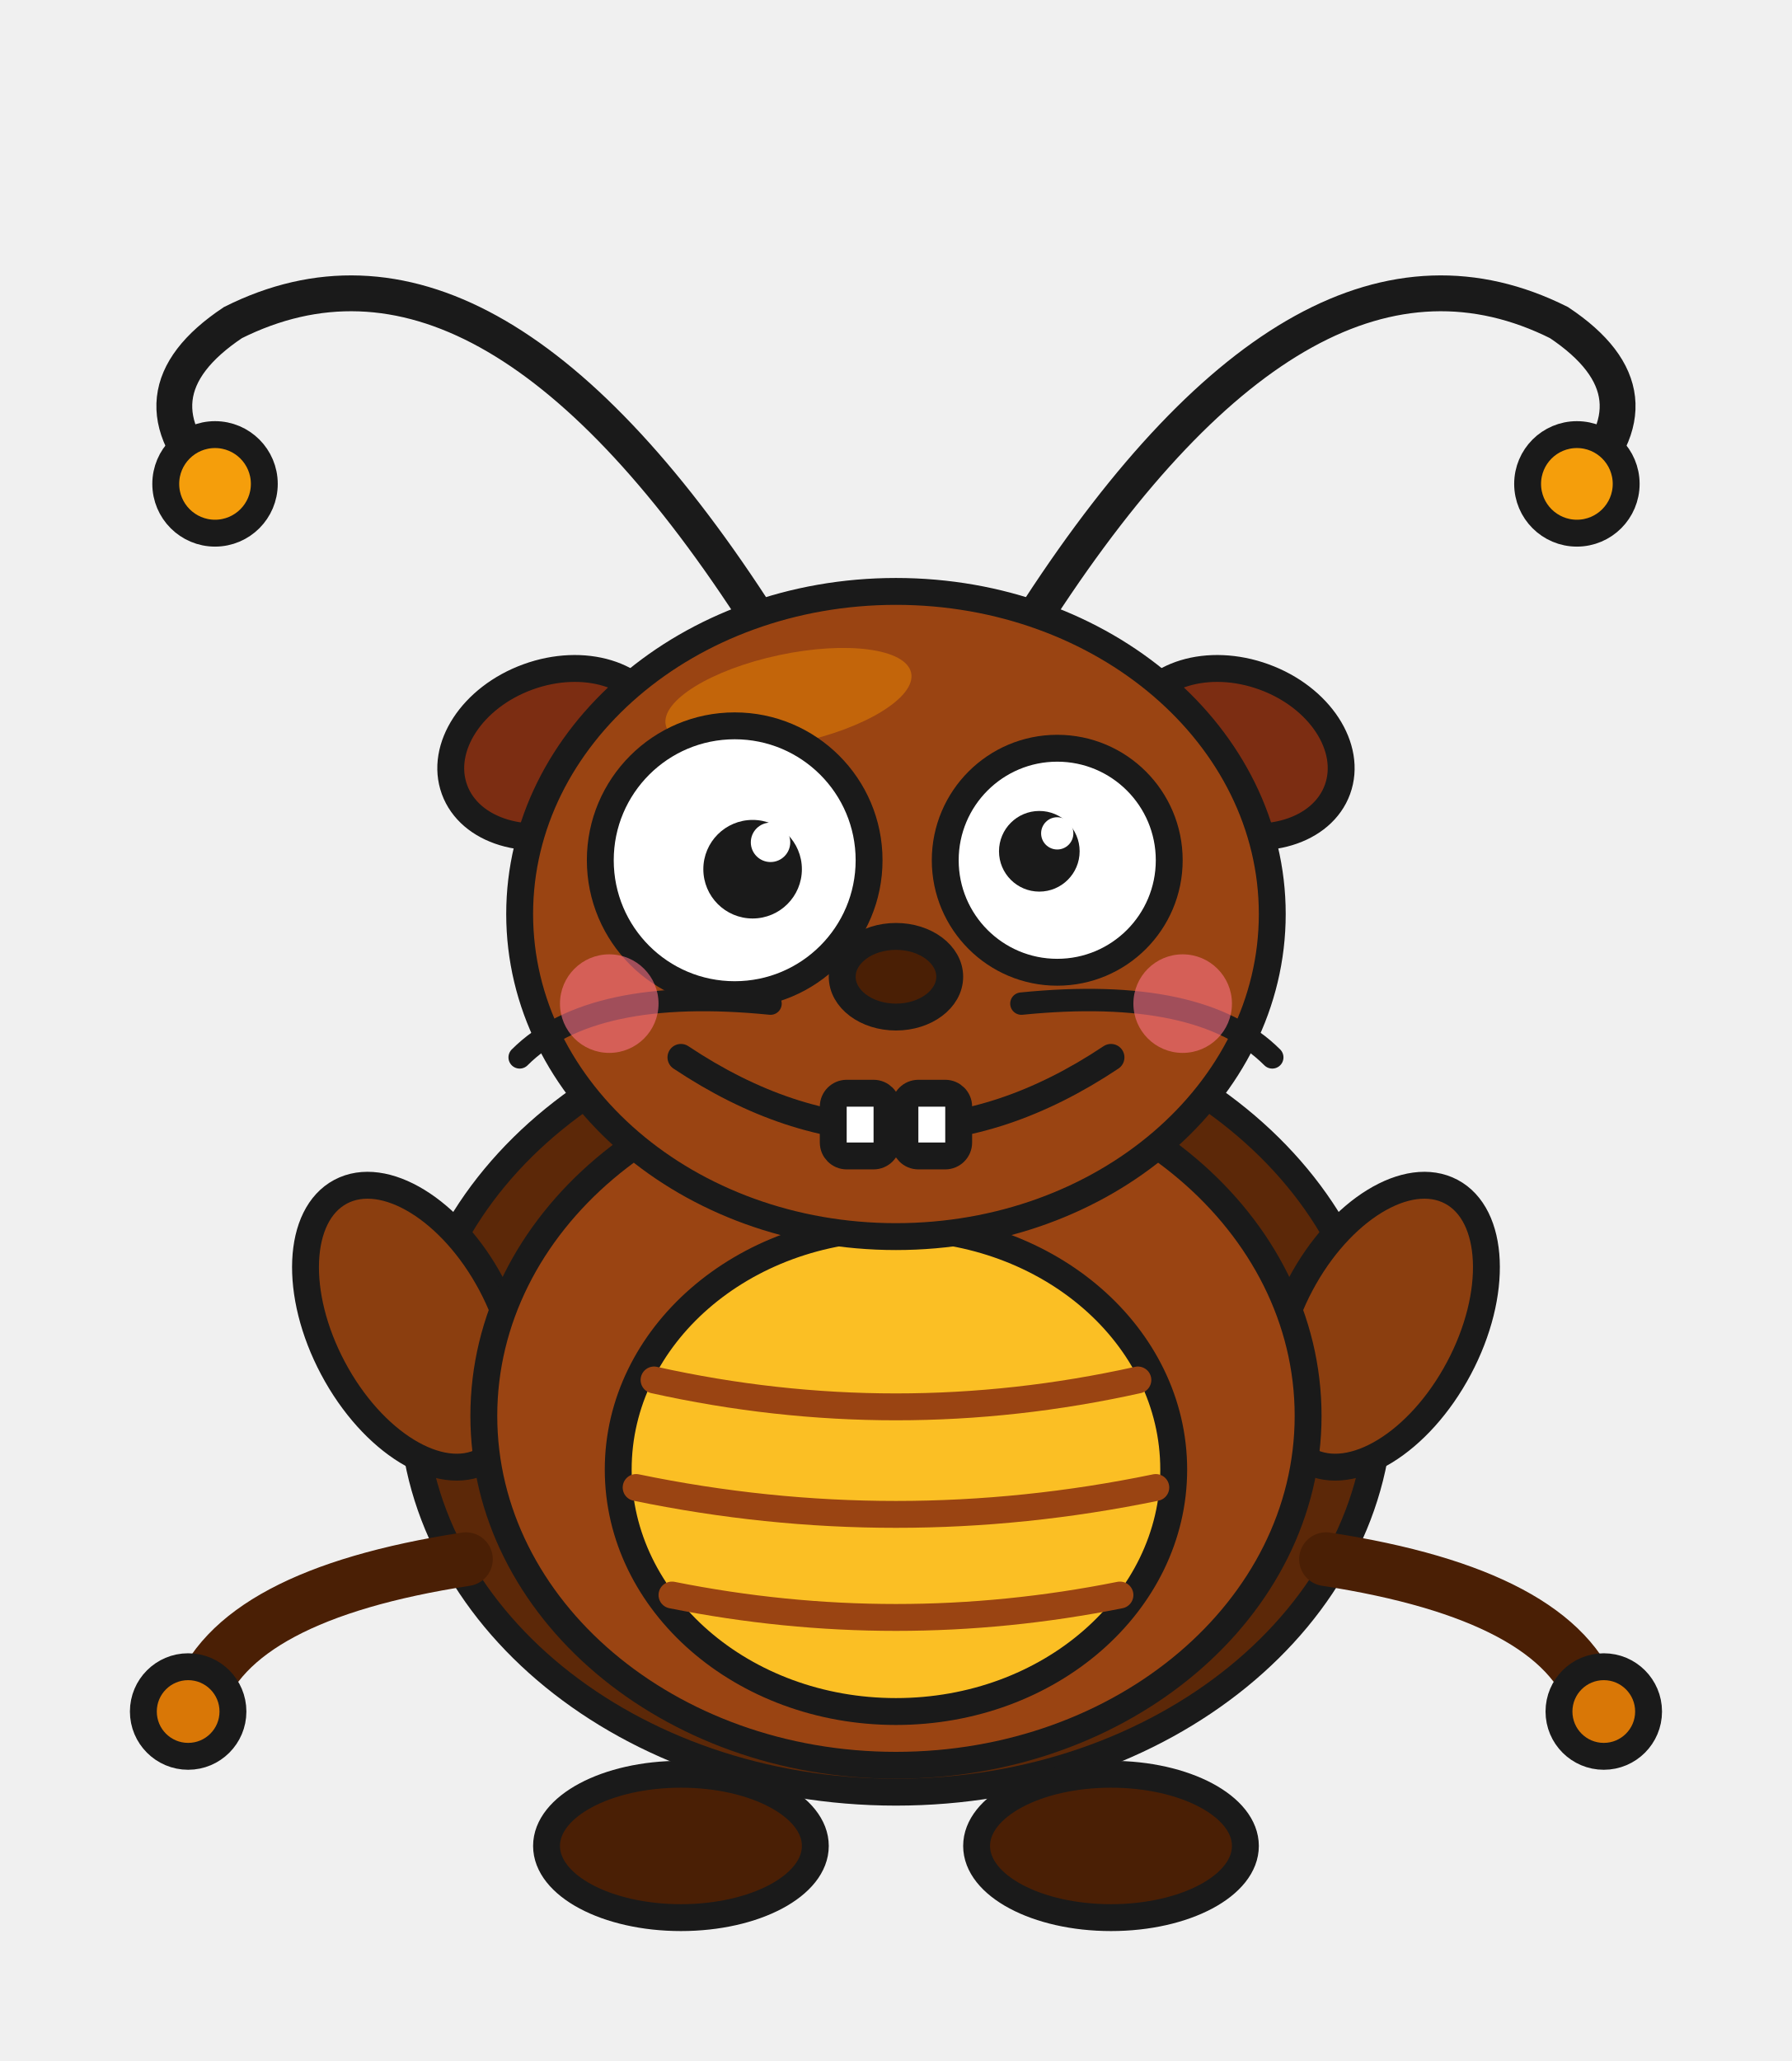
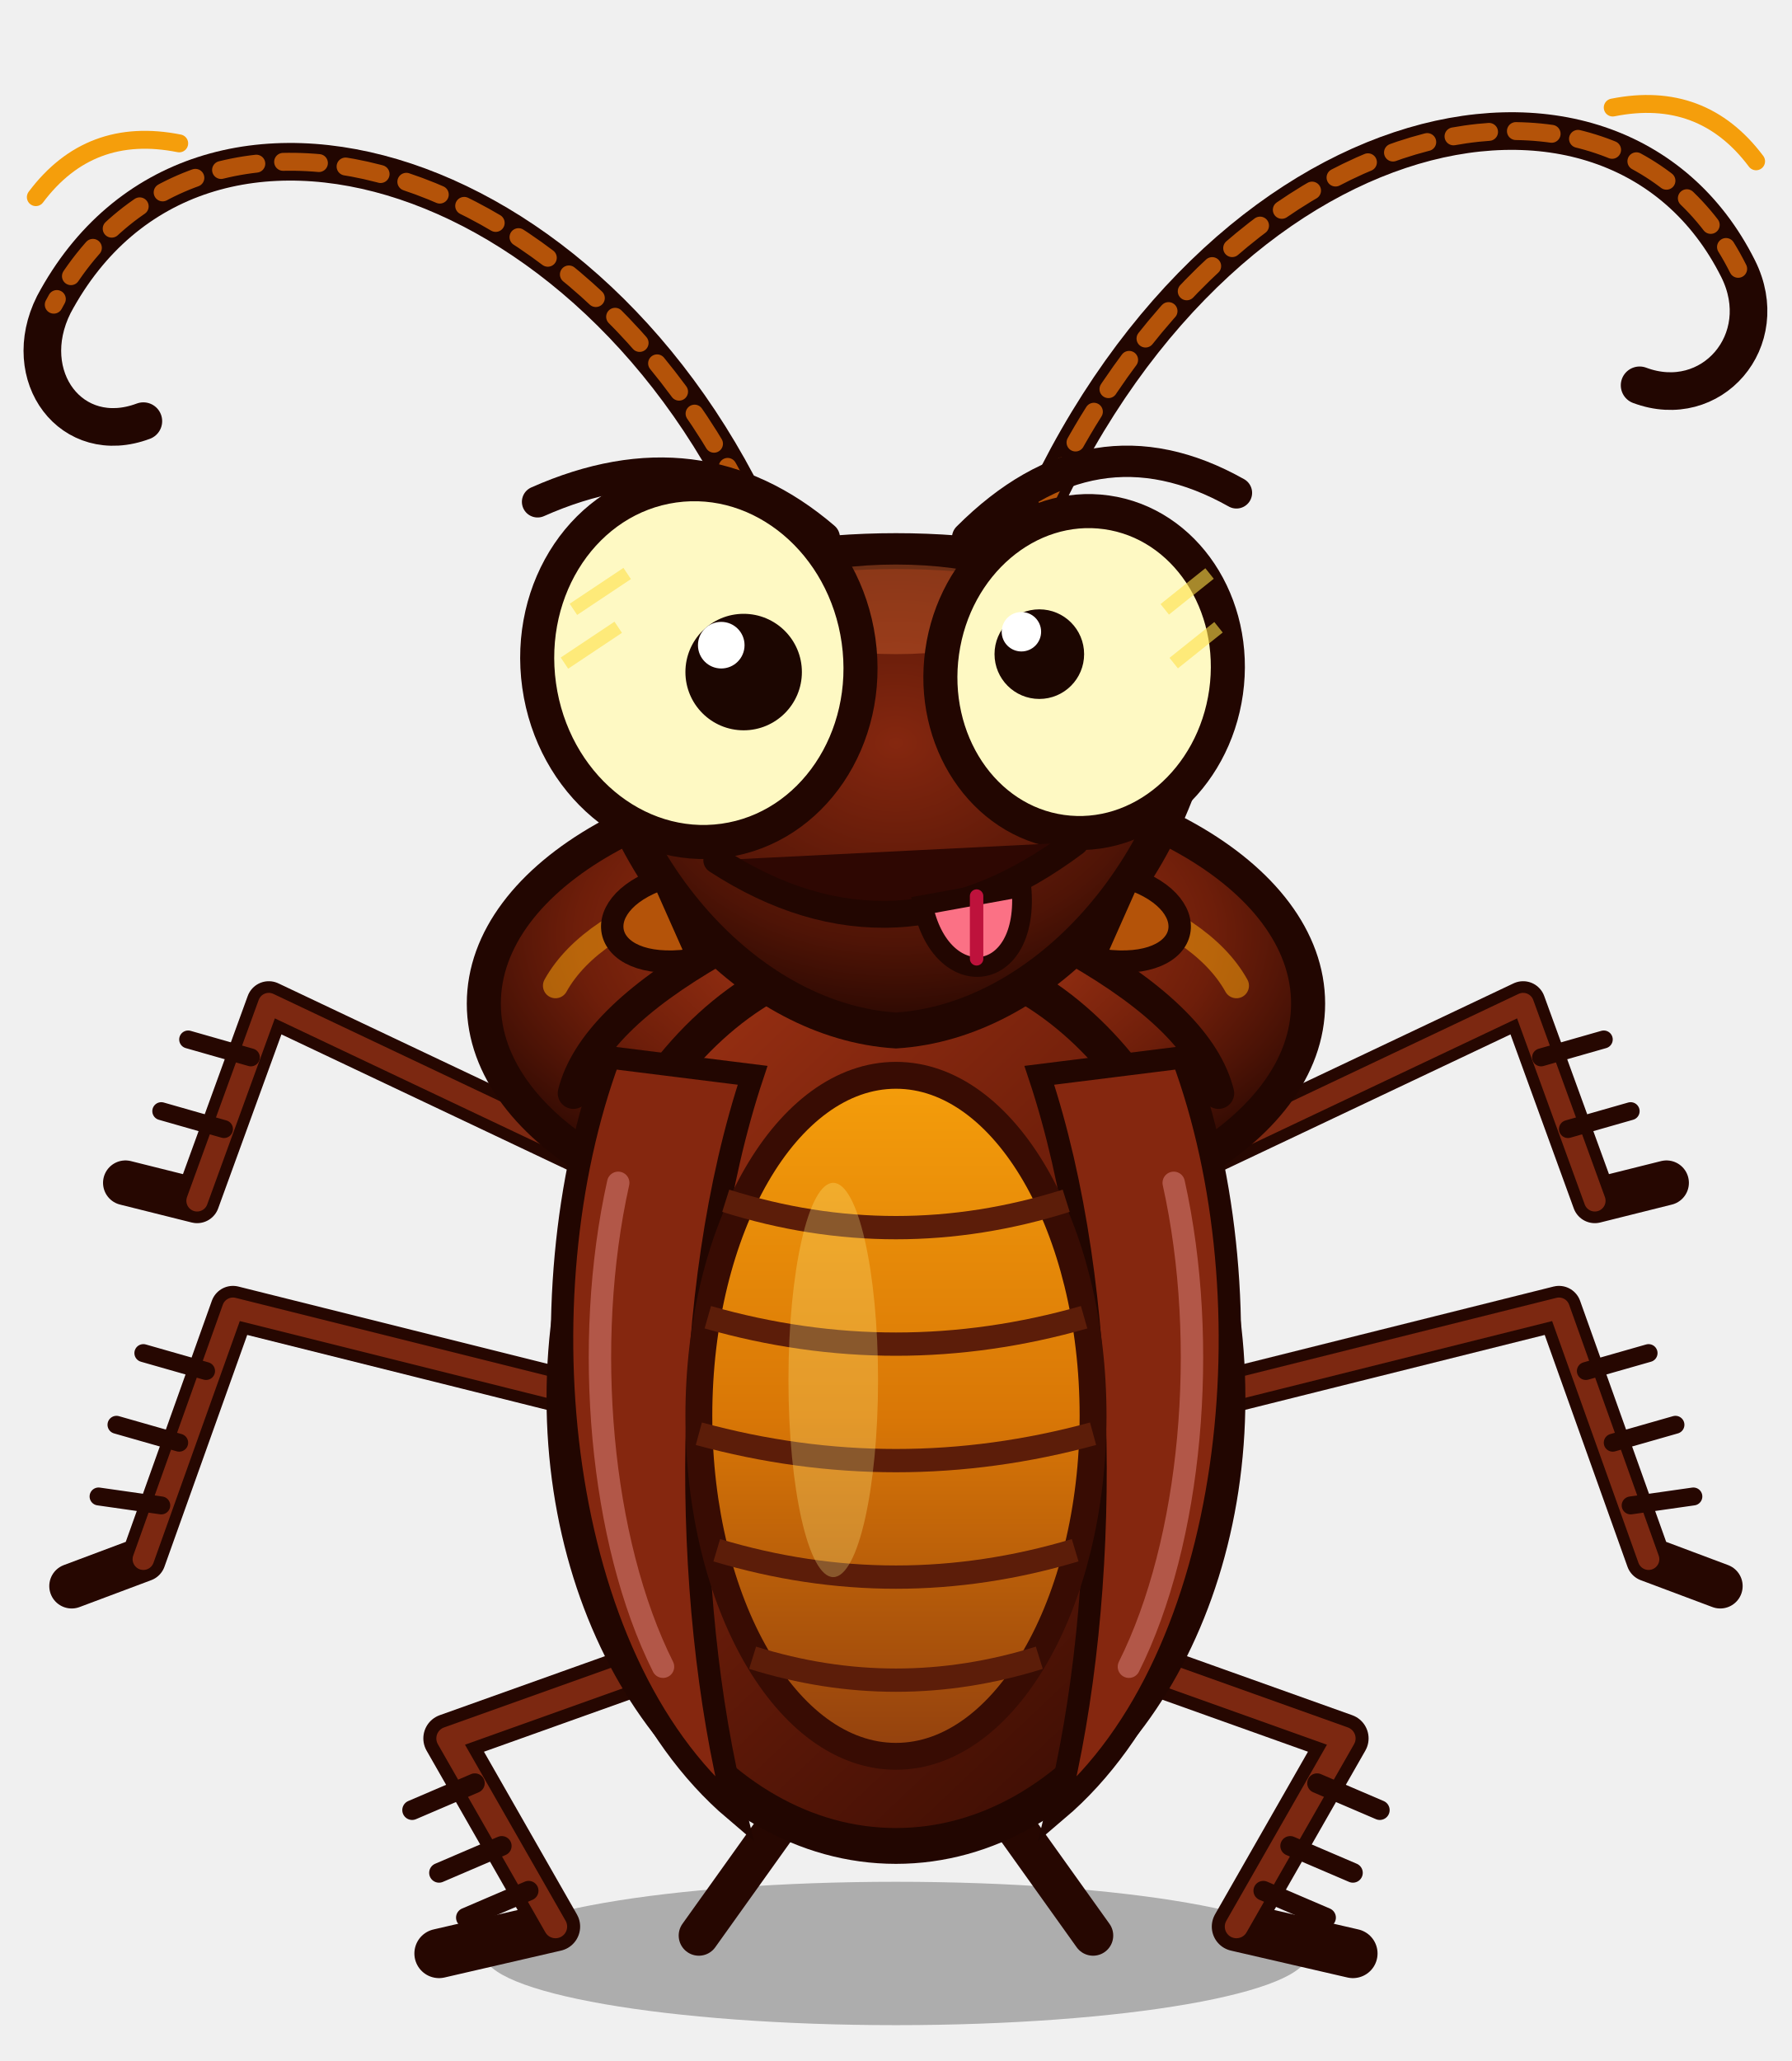
<svg xmlns="http://www.w3.org/2000/svg" viewBox="0 0 200 230" width="200" height="230">
  <defs>
-     <style>.outline { stroke: #1a1a1a; stroke-width: 3; stroke-linecap: round; stroke-linejoin: round; }</style>
+     <linearGradient id="crWing" x1="15%" y1="0%" x2="85%" y2="100%">
+       <stop offset="0%" stop-color="#9e3214" />
+       <stop offset="45%" stop-color="#6e1e0a" />
+       <stop offset="100%" stop-color="#380c03" />
+     </linearGradient>
+     <radialGradient id="crShield" cx="50%" cy="35%" r="60%">
+       <stop offset="0%" stop-color="#b43c18" />
+       <stop offset="65%" stop-color="#6e1e0a" />
+       <stop offset="100%" stop-color="#2e0902" />
+     </radialGradient>
+     <linearGradient id="crBelly" x1="0%" y1="0%" x2="0%" y2="100%">
+       <stop offset="0%" stop-color="#f59e0b" />
+       <stop offset="50%" stop-color="#d97706" />
+       <stop offset="100%" stop-color="#92400e" />
+     </linearGradient>
+     <radialGradient id="crHead" cx="50%" cy="40%" r="60%">
+       <stop offset="0%" stop-color="#85270f" />
+       <stop offset="70%" stop-color="#4f1406" />
+       <stop offset="100%" stop-color="#290802" />
+     </radialGradient>
  </defs>
-   <ellipse cx="100" cy="156" rx="54" ry="44" fill="#5c2808" class="outline" />
-   <path d="M 100 114 L 100 198" stroke="#1a1a1a" stroke-width="2.5" />
-   <ellipse cx="76" cy="206" rx="15" ry="8" fill="#4a1f05" class="outline" />
-   <ellipse cx="124" cy="206" rx="15" ry="8" fill="#4a1f05" class="outline" />
-   <path d="M 52 174 Q 26 178 22 190" fill="none" stroke="#4a1f05" stroke-width="6" stroke-linecap="round" />
-   <circle cx="21" cy="191" r="5" fill="#d97706" class="outline" />
-   <path d="M 148 174 Q 174 178 178 190" fill="none" stroke="#4a1f05" stroke-width="6" stroke-linecap="round" />
-   <circle cx="179" cy="191" r="5" fill="#d97706" class="outline" />
-   <ellipse cx="46" cy="148" rx="10" ry="17" fill="#8b3e0f" class="outline" transform="rotate(-28 46 148)" />
-   <ellipse cx="154" cy="148" rx="10" ry="17" fill="#8b3e0f" class="outline" transform="rotate(28 154 148)" />
-   <ellipse cx="100" cy="158" rx="46" ry="39" fill="#9a4412" class="outline" />
-   <ellipse cx="100" cy="164" rx="31" ry="27" fill="#fbbf24" class="outline" />
-   <path d="M 73 154 Q 100 160 127 154" fill="none" stroke="#9a4412" stroke-width="3" stroke-linecap="round" />
-   <path d="M 71 166 Q 100 172 129 166" fill="none" stroke="#9a4412" stroke-width="3" stroke-linecap="round" />
-   <path d="M 75 178 Q 100 183 125 178" fill="none" stroke="#9a4412" stroke-width="3" stroke-linecap="round" />
-   <path d="M 84 68 Q 54 22 26 36 Q 14 44 24 54" fill="none" stroke="#1a1a1a" stroke-width="4" stroke-linecap="round" />
-   <circle cx="24" cy="54" r="5.5" fill="#f59e0b" class="outline" />
-   <path d="M 116 68 Q 146 22 174 36 Q 186 44 176 54" fill="none" stroke="#1a1a1a" stroke-width="4" stroke-linecap="round" />
-   <circle cx="176" cy="54" r="5.5" fill="#f59e0b" class="outline" />
-   <ellipse cx="62" cy="84" rx="12" ry="9" fill="#7c2d12" class="outline" transform="rotate(-20 62 84)" />
-   <ellipse cx="138" cy="84" rx="12" ry="9" fill="#7c2d12" class="outline" transform="rotate(20 138 84)" />
-   <ellipse cx="100" cy="102" rx="42" ry="36" fill="#9a4412" class="outline" />
-   <ellipse cx="88" cy="78" rx="14" ry="5" fill="#d97706" opacity="0.65" transform="rotate(-12 88 78)" />
-   <circle cx="82" cy="96" r="15" fill="#ffffff" class="outline" />
-   <circle cx="118" cy="96" r="12.5" fill="#ffffff" class="outline" />
-   <circle cx="84" cy="97" r="5.5" fill="#1a1a1a" />
-   <circle cx="116" cy="95" r="4.5" fill="#1a1a1a" />
-   <circle cx="86" cy="94" r="2.2" fill="#ffffff" />
-   <circle cx="118" cy="93" r="1.8" fill="#ffffff" />
-   <path d="M 86 112 Q 66 110 58 118" fill="none" stroke="#1a1a1a" stroke-width="2.5" stroke-linecap="round" />
-   <path d="M 114 112 Q 134 110 142 118" fill="none" stroke="#1a1a1a" stroke-width="2.5" stroke-linecap="round" />
-   <ellipse cx="100" cy="109" rx="6" ry="4.5" fill="#4a1f05" class="outline" />
-   <path d="M 76 118 Q 100 134 124 118" fill="none" stroke="#1a1a1a" stroke-width="3" stroke-linecap="round" />
-   <rect x="93" y="122" width="6" height="7" rx="1.5" fill="#ffffff" class="outline" stroke-width="2" />
-   <rect x="101" y="122" width="6" height="7" rx="1.5" fill="#ffffff" class="outline" stroke-width="2" />
-   <circle cx="68" cy="112" r="5.5" fill="#fb7185" opacity="0.6" />
-   <circle cx="132" cy="112" r="5.5" fill="#fb7185" opacity="0.6" />
+   <ellipse cx="100" cy="218" rx="46" ry="8" fill="#000" opacity="0.28" />
+   <g stroke="#260701" stroke-linecap="round" stroke-linejoin="round" fill="none">
+     <path d="M 78 184 L 50 194 L 62 215 L 49 218" stroke-width="5.5" />
+     <path d="M 78 184 L 50 194 L 62 215" stroke="#7c2811" stroke-width="2.6" />
+     <path d="M 53 199 L 46 202 M 56 206 L 49 209 M 59 211 L 52 214" stroke-width="2.2" />
+     <path d="M 122 184 L 150 194 L 138 215 L 151 218" stroke-width="5.5" />
+     <path d="M 122 184 L 150 194 L 138 215" stroke="#7c2811" stroke-width="2.6" />
+     <path d="M 147 199 L 154 202 M 144 206 L 151 209 M 141 211 L 148 214" stroke-width="2.2" />
+     <path d="M 66 156 L 26 146 L 16 174 L 8 177" stroke-width="5" />
+     <path d="M 66 156 L 26 146 L 16 174" stroke="#7c2811" stroke-width="2.4" />
+     <path d="M 23 153 L 16 151 M 20 161 L 13 159 M 18 168 L 11 167" stroke-width="2" />
+     <path d="M 134 156 L 174 146 L 184 174 L 192 177" stroke-width="5" />
+     <path d="M 134 156 L 174 146 L 184 174" stroke="#7c2811" stroke-width="2.4" />
+     <path d="M 177 153 L 184 151 M 180 161 L 187 159 M 182 168 L 189 167" stroke-width="2" />
+     <path d="M 68 130 L 30 112 L 22 134 L 14 132" stroke-width="5" />
+     <path d="M 68 130 L 30 112 L 22 134" stroke="#7c2811" stroke-width="2.4" />
+     <path d="M 28 118 L 21 116 M 25 126 L 18 124" stroke-width="2" />
+     <path d="M 132 130 L 170 112 L 178 134 L 186 132" stroke-width="5" />
+     <path d="M 132 130 L 170 112 L 178 134" stroke="#7c2811" stroke-width="2.4" />
+     <path d="M 172 118 L 179 116 M 175 126 L 182 124" stroke-width="2" />
+   </g>
+   <path d="M 88 202 L 78 216" stroke="#260701" stroke-width="4.5" stroke-linecap="round" />
+   <path d="M 112 202 L 122 216" stroke="#260701" stroke-width="4.5" stroke-linecap="round" />
+   <ellipse cx="100" cy="112" rx="46" ry="26" fill="url(#crShield)" stroke="#220601" stroke-width="3.8" />
+   <path d="M 62 110 C 72 92, 128 92, 138 110" fill="none" stroke="#f59e0b" stroke-width="2.8" opacity="0.55" stroke-linecap="round" />
+   <ellipse cx="100" cy="156" rx="37" ry="50" fill="url(#crWing)" stroke="#220601" stroke-width="4" />
+   <path d="M 68 118 C 58 145, 62 185, 82 202 C 76 178, 76 144, 84 120 Z" fill="#85270f" stroke="#220601" stroke-width="2.5" />
+   <path d="M 132 118 C 142 145, 138 185, 118 202 C 124 178, 124 144, 116 120 Z" fill="#85270f" stroke="#220601" stroke-width="2.5" />
+   <path d="M 69 132 C 65 150, 67 172, 74 186" fill="none" stroke="#fca5a5" stroke-width="2.5" stroke-linecap="round" opacity="0.38" />
+   <path d="M 131 132 C 135 150, 133 172, 126 186" fill="none" stroke="#fca5a5" stroke-width="2.5" stroke-linecap="round" opacity="0.38" />
+   <ellipse cx="100" cy="158" rx="22" ry="38" fill="url(#crBelly)" stroke="#380c03" stroke-width="3" />
+   <path d="M 81 134 Q 100 140 119 134" fill="none" stroke="#5c1d09" stroke-width="2.6" />
+   <path d="M 79 147 Q 100 153 121 147" fill="none" stroke="#5c1d09" stroke-width="2.6" />
+   <path d="M 78 160 Q 100 166 122 160" fill="none" stroke="#5c1d09" stroke-width="2.6" />
+   <path d="M 80 173 Q 100 179 120 173" fill="none" stroke="#5c1d09" stroke-width="2.6" />
+   <path d="M 84 185 Q 100 190 116 185" fill="none" stroke="#5c1d09" stroke-width="2.6" />
+   <ellipse cx="93" cy="154" rx="5" ry="22" fill="#fef08a" opacity="0.28" />
+   <path d="M 86 62 C 68 18, 22 4, 6 34 C 2 42, 8 50, 16 47" fill="none" stroke="#220601" stroke-width="4.2" stroke-linecap="round" />
+   <path d="M 86 62 C 68 18, 22 4, 6 34" fill="none" stroke="#b45309" stroke-width="2" stroke-dasharray="4 3" stroke-linecap="round" />
+   <path d="M 114 62 C 134 12, 180 2, 194 30 C 198 38, 191 46, 183 43" fill="none" stroke="#220601" stroke-width="4.2" stroke-linecap="round" />
+   <path d="M 114 62 C 134 12, 180 2, 194 30" fill="none" stroke="#b45309" stroke-width="2" stroke-dasharray="4 3" stroke-linecap="round" />
+   <path d="M 4 22 Q 10 14 20 16" fill="none" stroke="#f59e0b" stroke-width="2" stroke-linecap="round" />
+   <path d="M 196 18 Q 190 10 180 12" fill="none" stroke="#f59e0b" stroke-width="2" stroke-linecap="round" />
+   <path d="M 66 78 C 62 56, 138 56, 134 78 C 131 98, 116 114, 100 115 C 84 114, 69 98, 66 78 Z" fill="url(#crHead)" stroke="#220601" stroke-width="4" />
+   <ellipse cx="100" cy="68" rx="16" ry="5" fill="#dc6832" opacity="0.4" />
+   <path d="M 80 106 Q 66 114 64 122" fill="none" stroke="#220601" stroke-width="3.5" stroke-linecap="round" />
+   <path d="M 120 106 Q 134 114 136 122" fill="none" stroke="#220601" stroke-width="3.5" stroke-linecap="round" />
+   <path d="M 74 98 C 65 101, 67 109, 78 107 Z" fill="#b45309" stroke="#220601" stroke-width="2.5" />
+   <path d="M 126 98 C 135 101, 133 109, 122 107 Z" fill="#b45309" stroke="#220601" stroke-width="2.5" />
+   <ellipse cx="78" cy="74" rx="18" ry="20" transform="rotate(-8 78 74)" fill="#fef9c3" stroke="#220601" stroke-width="3.8" />
+   <ellipse cx="121" cy="75" rx="16" ry="18" transform="rotate(8 121 75)" fill="#fef9c3" stroke="#220601" stroke-width="3.8" />
+   <path d="M 64 68 L 70 64 M 63 74 L 69 70" stroke="#fde047" stroke-width="1.5" opacity="0.6" />
+   <path d="M 130 68 L 135 64 M 131 74 L 136 70" stroke="#fde047" stroke-width="1.5" opacity="0.6" />
+   <circle cx="83" cy="75" r="6.5" fill="#1c0601" />
+   <circle cx="116" cy="73" r="5" fill="#1c0601" />
+   <circle cx="80.5" cy="72" r="2.6" fill="#ffffff" />
+   <circle cx="114" cy="70.5" r="2.2" fill="#ffffff" />
+   <path d="M 60 56 Q 78 48 92 60" fill="none" stroke="#220601" stroke-width="3.5" stroke-linecap="round" />
+   <path d="M 108 60 Q 122 46 138 55" fill="none" stroke="#220601" stroke-width="3.5" stroke-linecap="round" />
+   <path d="M 80 96 Q 100 109 120 94" fill="#2e0702" stroke="#220601" stroke-width="3" stroke-linecap="round" />
+   <path d="M 103 101 C 105 111, 115 110, 114 99 Z" fill="#fb7185" stroke="#220601" stroke-width="2.2" />
+   <line x1="109" y1="100" x2="109" y2="107" stroke="#be123c" stroke-width="1.5" stroke-linecap="round" />
</svg>
